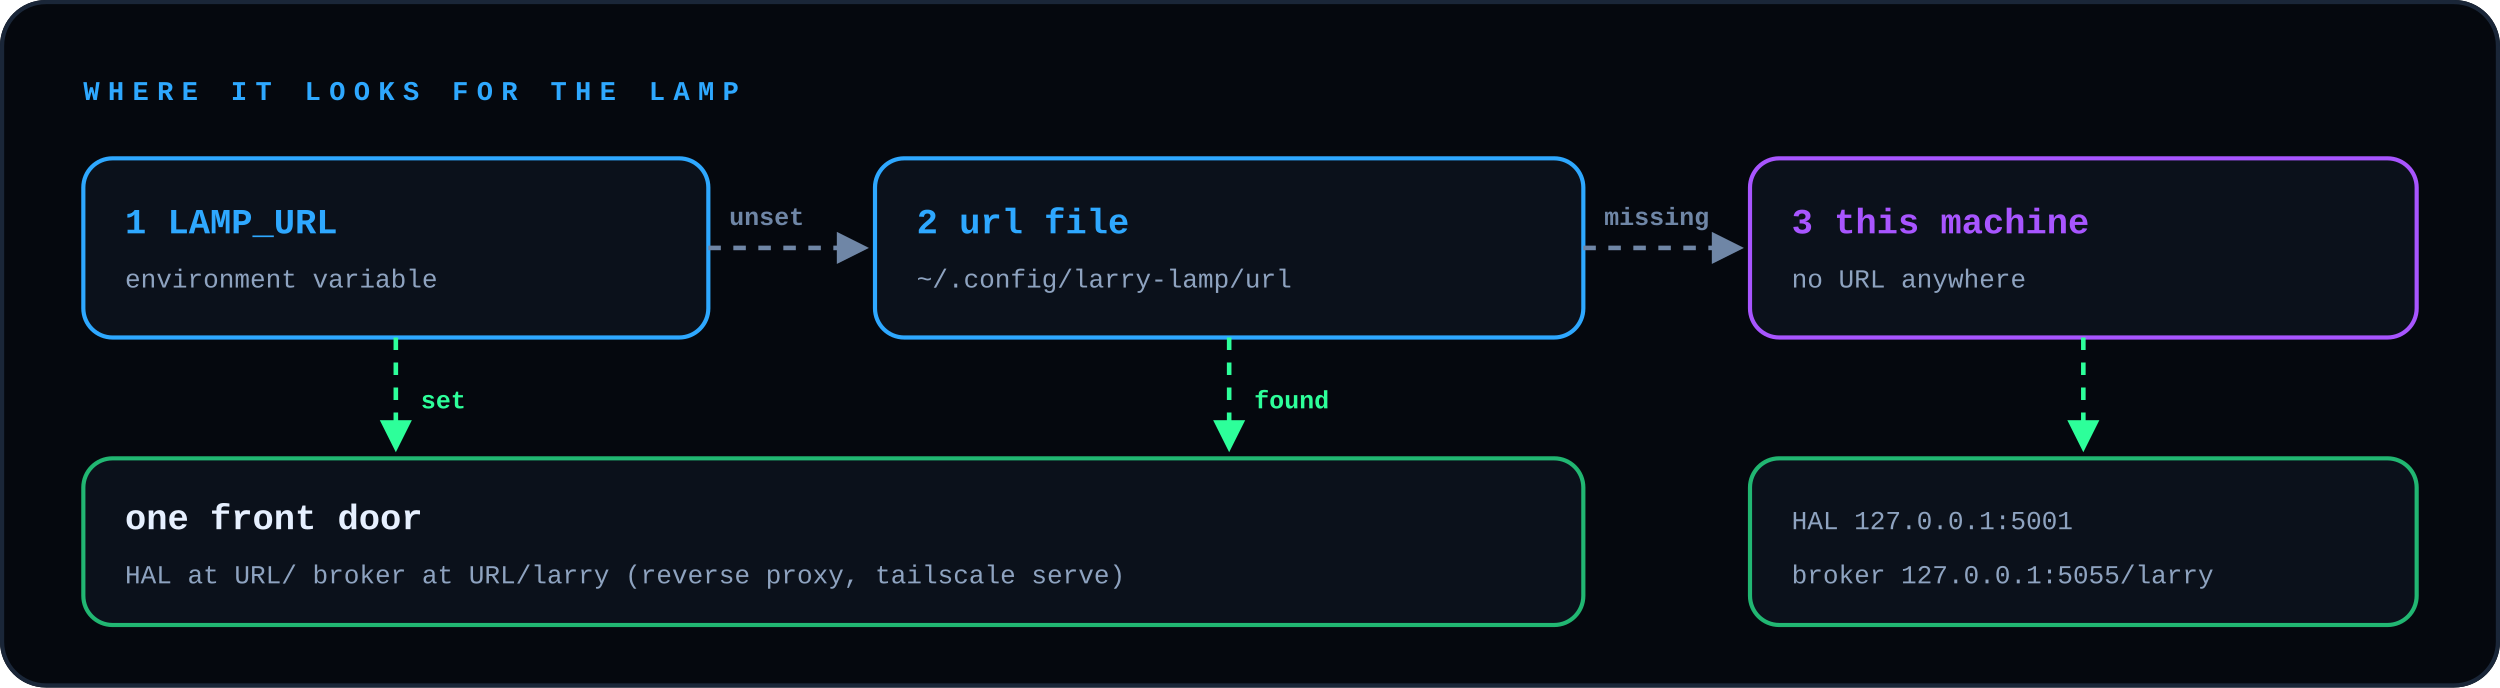
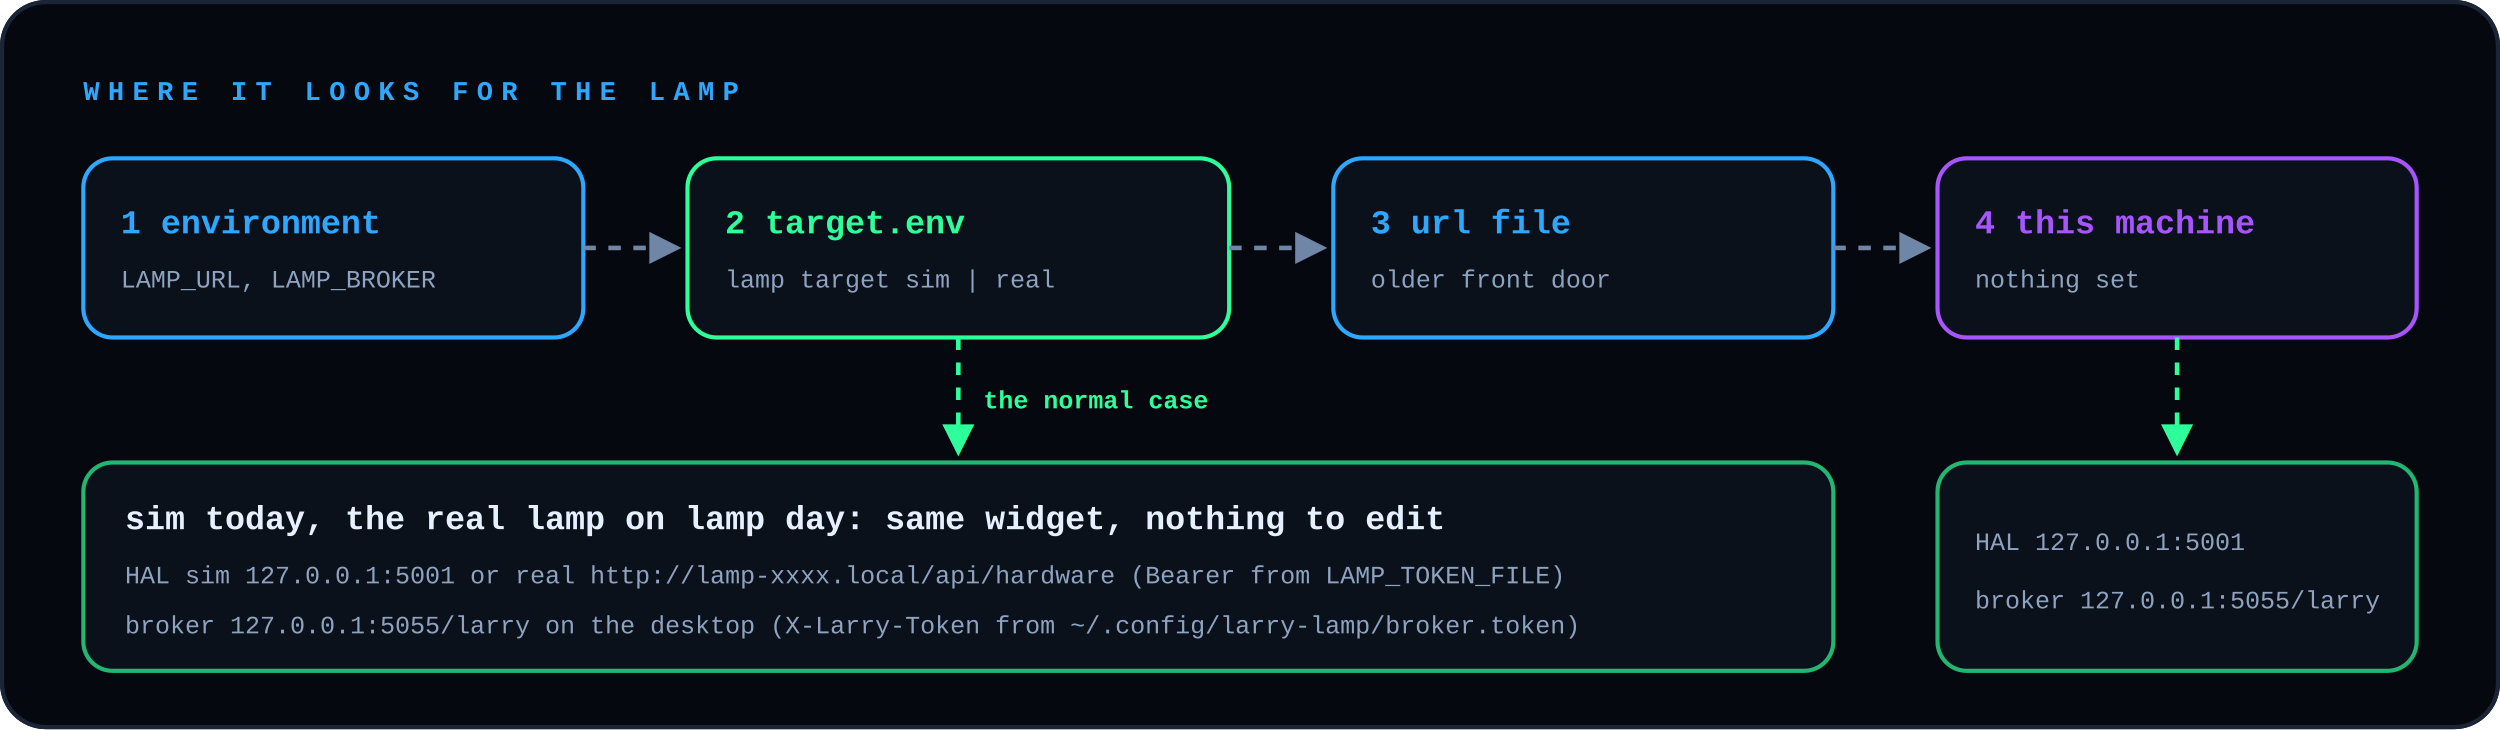
- <svg xmlns="http://www.w3.org/2000/svg" width="1200" height="330" viewBox="0 0 1200 330" role="img" aria-labelledby="t d">
+ <svg xmlns="http://www.w3.org/2000/svg" width="1200" height="350" viewBox="0 0 1200 350" role="img" aria-labelledby="t d">
  <defs>
    <marker id="ar" viewBox="0 0 10 10" refX="8" refY="5" markerWidth="7" markerHeight="7" orient="auto">
      <path d="M0 0L10 5L0 10z" fill="#6f86a6" />
    </marker>
    <marker id="ag" viewBox="0 0 10 10" refX="8" refY="5" markerWidth="7" markerHeight="7" orient="auto">
      <path d="M0 0L10 5L0 10z" fill="#2dff9a" />
    </marker>
    <style>
      .k { font: 700 13px ui-monospace, 'SF Mono', 'JetBrains Mono', Menlo, Consolas, 'Liberation Mono', monospace; fill: #2ea8ff; letter-spacing: 4px; }
-       .h { font: 700 17px ui-monospace, 'SF Mono', 'JetBrains Mono', Menlo, Consolas, 'Liberation Mono', monospace; }
-       .c { font: 12.5px ui-monospace, 'SF Mono', 'JetBrains Mono', Menlo, Consolas, 'Liberation Mono', monospace; fill: #8ea3c0; }
+       .h { font: 700 16px ui-monospace, 'SF Mono', 'JetBrains Mono', Menlo, Consolas, 'Liberation Mono', monospace; }
+       .c { font: 12px ui-monospace, 'SF Mono', 'JetBrains Mono', Menlo, Consolas, 'Liberation Mono', monospace; fill: #8ea3c0; }
      .l { font: 700 12px ui-monospace, 'SF Mono', 'JetBrains Mono', Menlo, Consolas, 'Liberation Mono', monospace; }
      .fl { fill: none; stroke: #6f86a6; stroke-width: 2.2; stroke-dasharray: 6 6; marker-end: url(#ar); animation: f 1s linear infinite; }
      .ok { fill: none; stroke: #2dff9a; stroke-width: 2.2; stroke-dasharray: 6 6; marker-end: url(#ag); animation: f 1s linear infinite; }
      @keyframes f { to { stroke-dashoffset: -24; } }
    </style>
  </defs>
-   <rect width="1200" height="330" rx="22" fill="#05080e" />
-   <rect x="1" y="1" width="1198" height="328" rx="21" fill="none" stroke="#1a2638" stroke-width="2" />
+   <rect width="1200" height="350" rx="22" fill="#05080e" />
+   <rect x="1" y="1" width="1198" height="348" rx="21" fill="none" stroke="#1a2638" stroke-width="2" />
  <text x="40" y="48" class="k">WHERE IT LOOKS FOR THE LAMP</text>
  <g transform="translate(40 76)">
-     <rect width="300" height="86" rx="14" fill="#0b111b" stroke="#2ea8ff" stroke-width="2" />
-     <text x="20" y="36" class="h" style="fill:#2ea8ff">1  LAMP_URL</text>
-     <text x="20" y="62" class="c">environment variable</text>
+     <rect width="240" height="86" rx="14" fill="#0b111b" stroke="#2ea8ff" stroke-width="2" />
+     <text x="18" y="36" class="h" style="fill:#2ea8ff">1  environment</text>
+     <text x="18" y="62" class="c">LAMP_URL, LAMP_BROKER</text>
  </g>
-   <g transform="translate(420 76)">
-     <rect width="340" height="86" rx="14" fill="#0b111b" stroke="#2ea8ff" stroke-width="2" />
-     <text x="20" y="36" class="h" style="fill:#2ea8ff">2  url file</text>
-     <text x="20" y="62" class="c">~/.config/larry-lamp/url</text>
+   <g transform="translate(330 76)">
+     <rect width="260" height="86" rx="14" fill="#0b111b" stroke="#2dff9a" stroke-width="2" />
+     <text x="18" y="36" class="h" style="fill:#2dff9a">2  target.env</text>
+     <text x="18" y="62" class="c">lamp target sim | real</text>
  </g>
-   <g transform="translate(840 76)">
-     <rect width="320" height="86" rx="14" fill="#0b111b" stroke="#a855ff" stroke-width="2" />
-     <text x="20" y="36" class="h" style="fill:#a855ff">3  this machine</text>
-     <text x="20" y="62" class="c">no URL anywhere</text>
+   <g transform="translate(640 76)">
+     <rect width="240" height="86" rx="14" fill="#0b111b" stroke="#2ea8ff" stroke-width="2" />
+     <text x="18" y="36" class="h" style="fill:#2ea8ff">3  url file</text>
+     <text x="18" y="62" class="c">older front door</text>
  </g>
-   <path class="fl" d="M340 119 H414" />
-   <text x="350" y="108" class="l" style="fill:#6f86a6">unset</text>
-   <path class="fl" d="M760 119 H834" />
-   <text x="770" y="108" class="l" style="fill:#6f86a6">missing</text>
-   <path class="ok" d="M190 162 V214" />
-   <text x="202" y="196" class="l" style="fill:#2dff9a">set</text>
-   <path class="ok" d="M590 162 V214" />
-   <text x="602" y="196" class="l" style="fill:#2dff9a">found</text>
-   <path class="ok" d="M1000 162 V214" />
-   <g transform="translate(40 220)">
-     <rect width="720" height="80" rx="14" fill="#0b111b" stroke="#2dff9a" stroke-opacity="0.7" stroke-width="2" />
-     <text x="20" y="34" class="h" style="fill:#e6f0ff">one front door</text>
-     <text x="20" y="60" class="c">HAL at URL/   broker at URL/larry   (reverse proxy, tailscale serve)</text>
+   <g transform="translate(930 76)">
+     <rect width="230" height="86" rx="14" fill="#0b111b" stroke="#a855ff" stroke-width="2" />
+     <text x="18" y="36" class="h" style="fill:#a855ff">4  this machine</text>
+     <text x="18" y="62" class="c">nothing set</text>
  </g>
-   <g transform="translate(840 220)">
-     <rect width="320" height="80" rx="14" fill="#0b111b" stroke="#2dff9a" stroke-opacity="0.7" stroke-width="2" />
-     <text x="20" y="34" class="c">HAL     127.0.0.1:5001</text>
-     <text x="20" y="60" class="c">broker  127.0.0.1:5055/larry</text>
+   <path class="fl" d="M280 119 H324" />
+   <path class="fl" d="M590 119 H634" />
+   <path class="fl" d="M880 119 H924" />
+   <path class="ok" d="M460 162 V216" />
+   <text x="472" y="196" class="l" style="fill:#2dff9a">the normal case</text>
+   <g transform="translate(40 222)">
+     <rect width="840" height="100" rx="14" fill="#0b111b" stroke="#2dff9a" stroke-opacity="0.7" stroke-width="2" />
+     <text x="20" y="32" class="h" style="fill:#e6f0ff">sim today, the real lamp on lamp day: same widget, nothing to edit</text>
+     <text x="20" y="58" class="c">HAL    sim 127.0.0.1:5001   or   real http://lamp-xxxx.local/api/hardware  (Bearer from LAMP_TOKEN_FILE)</text>
+     <text x="20" y="82" class="c">broker 127.0.0.1:5055/larry on the desktop  (X-Larry-Token from ~/.config/larry-lamp/broker.token)</text>
+   </g>
+   <path class="ok" d="M1045 162 V216" />
+   <g transform="translate(930 222)">
+     <rect width="230" height="100" rx="14" fill="#0b111b" stroke="#2dff9a" stroke-opacity="0.7" stroke-width="2" />
+     <text x="18" y="42" class="c">HAL    127.0.0.1:5001</text>
+     <text x="18" y="70" class="c">broker 127.0.0.1:5055/larry</text>
  </g>
</svg>
